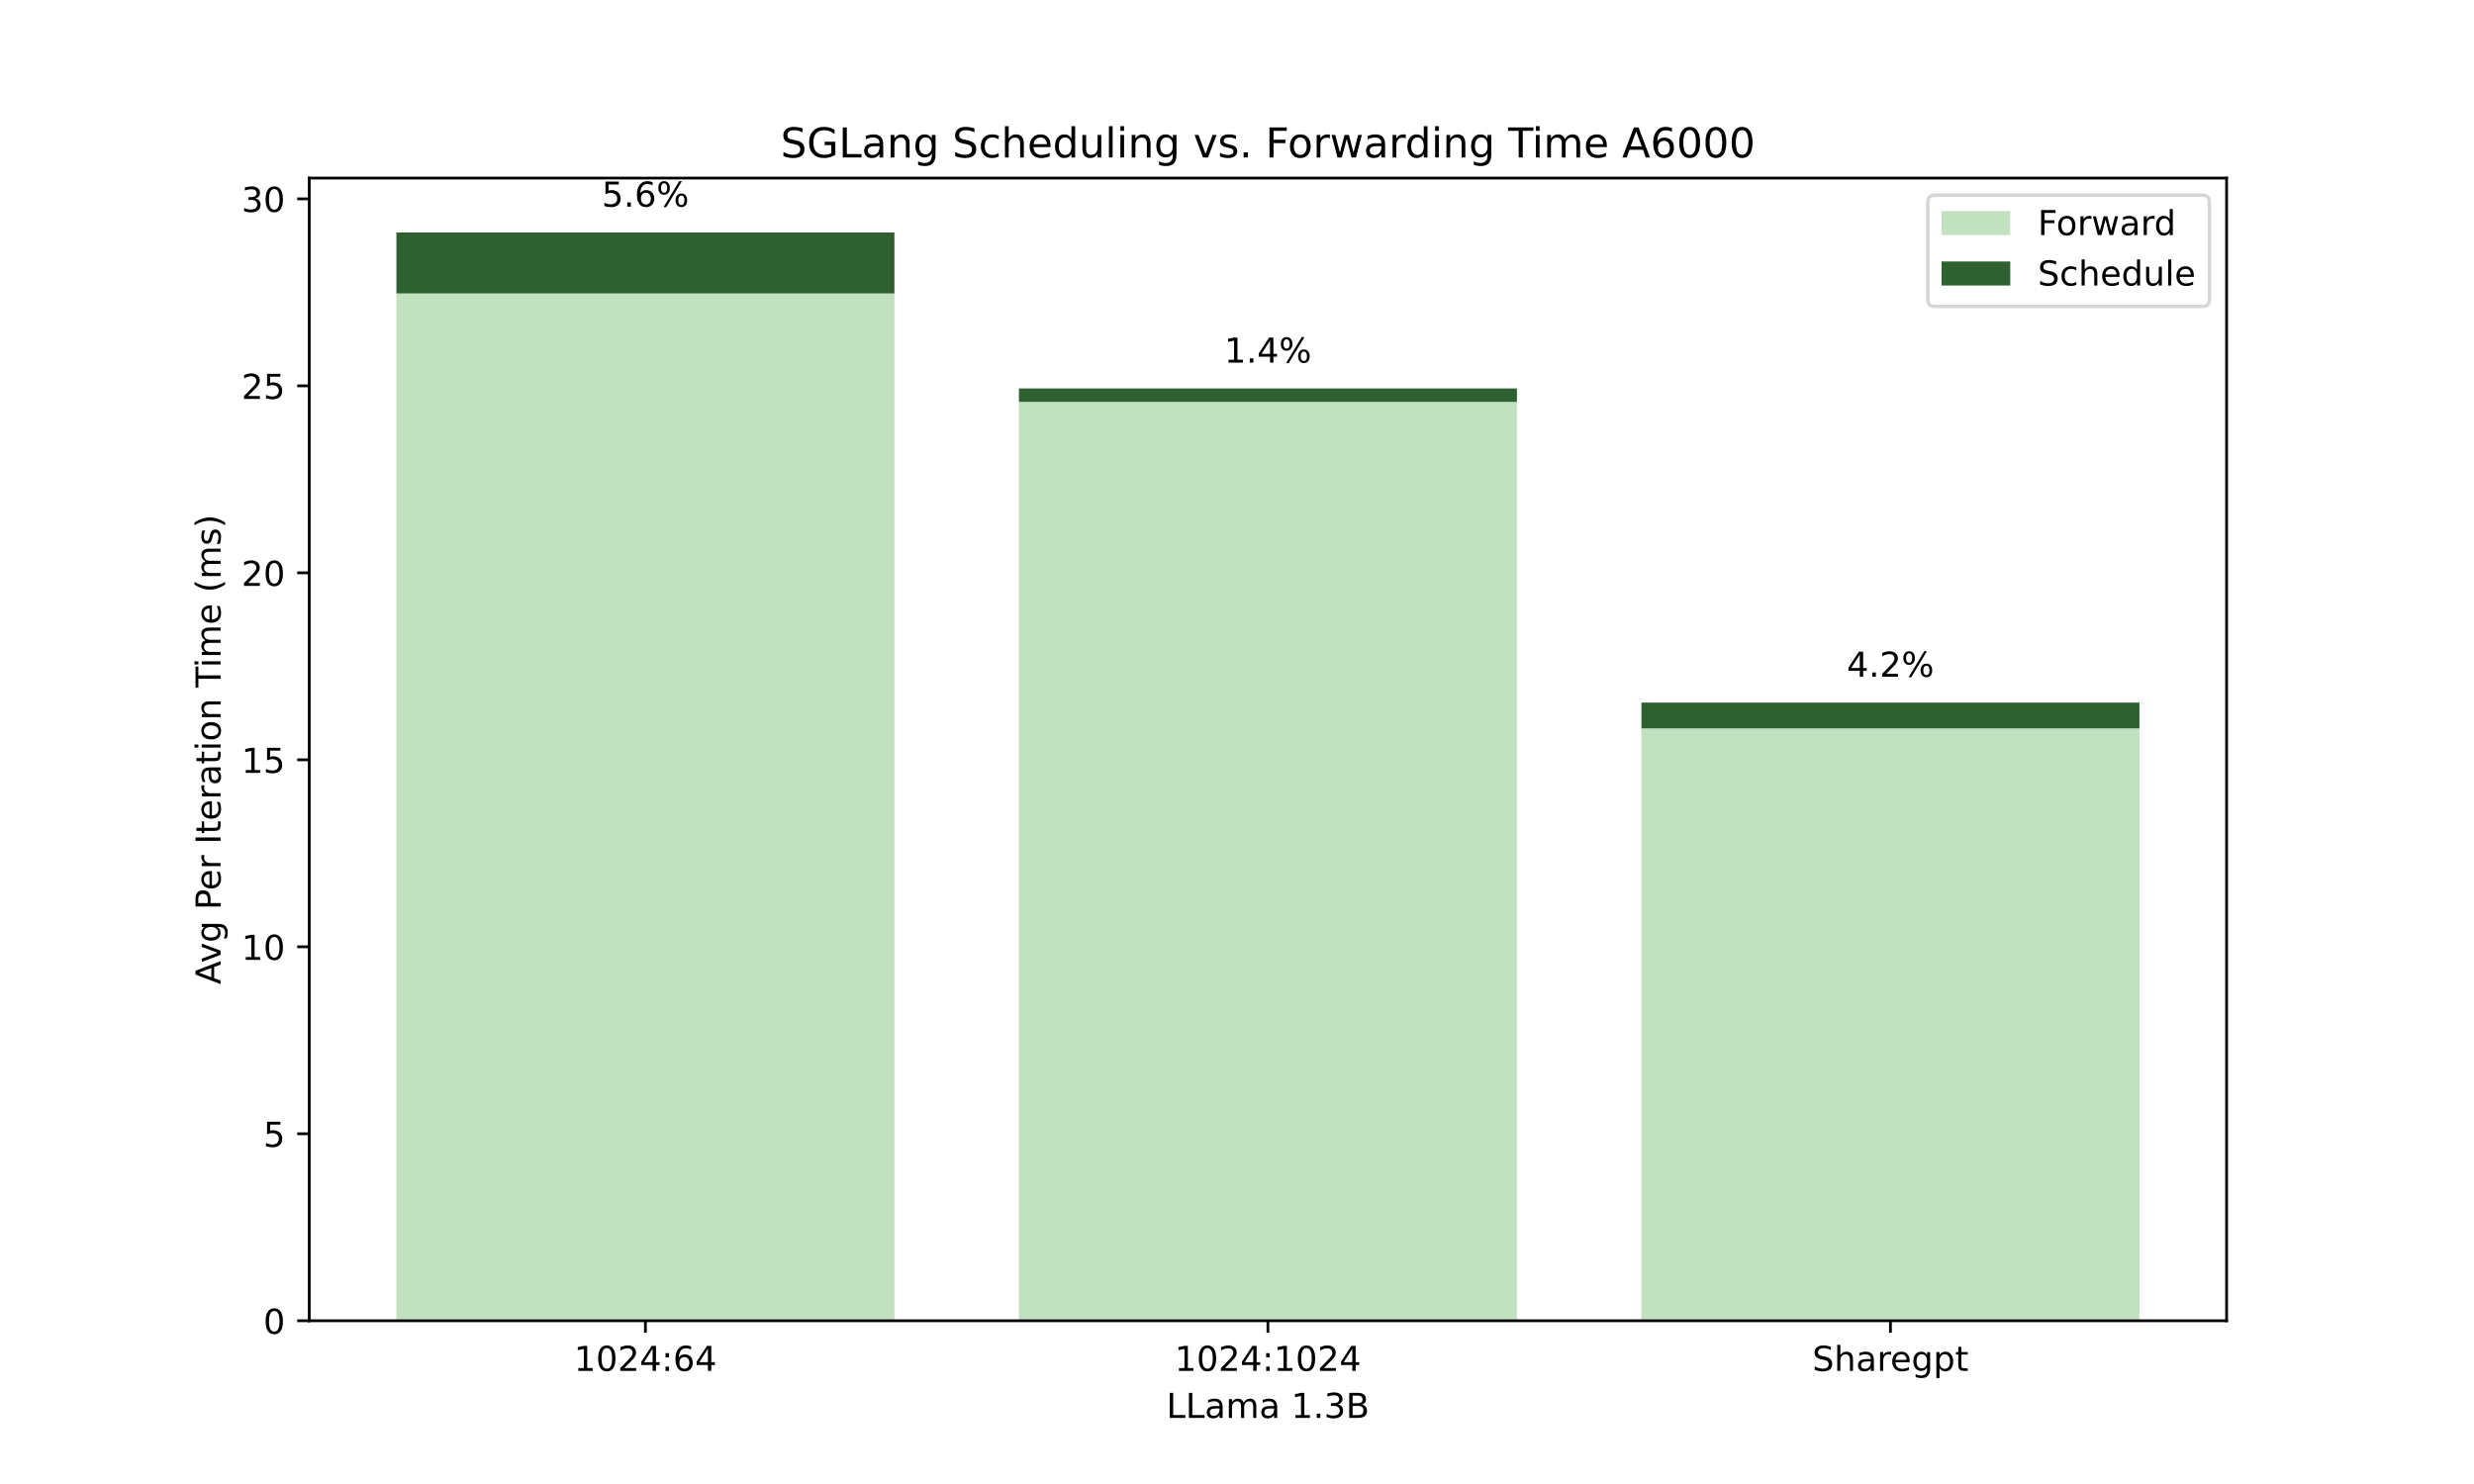
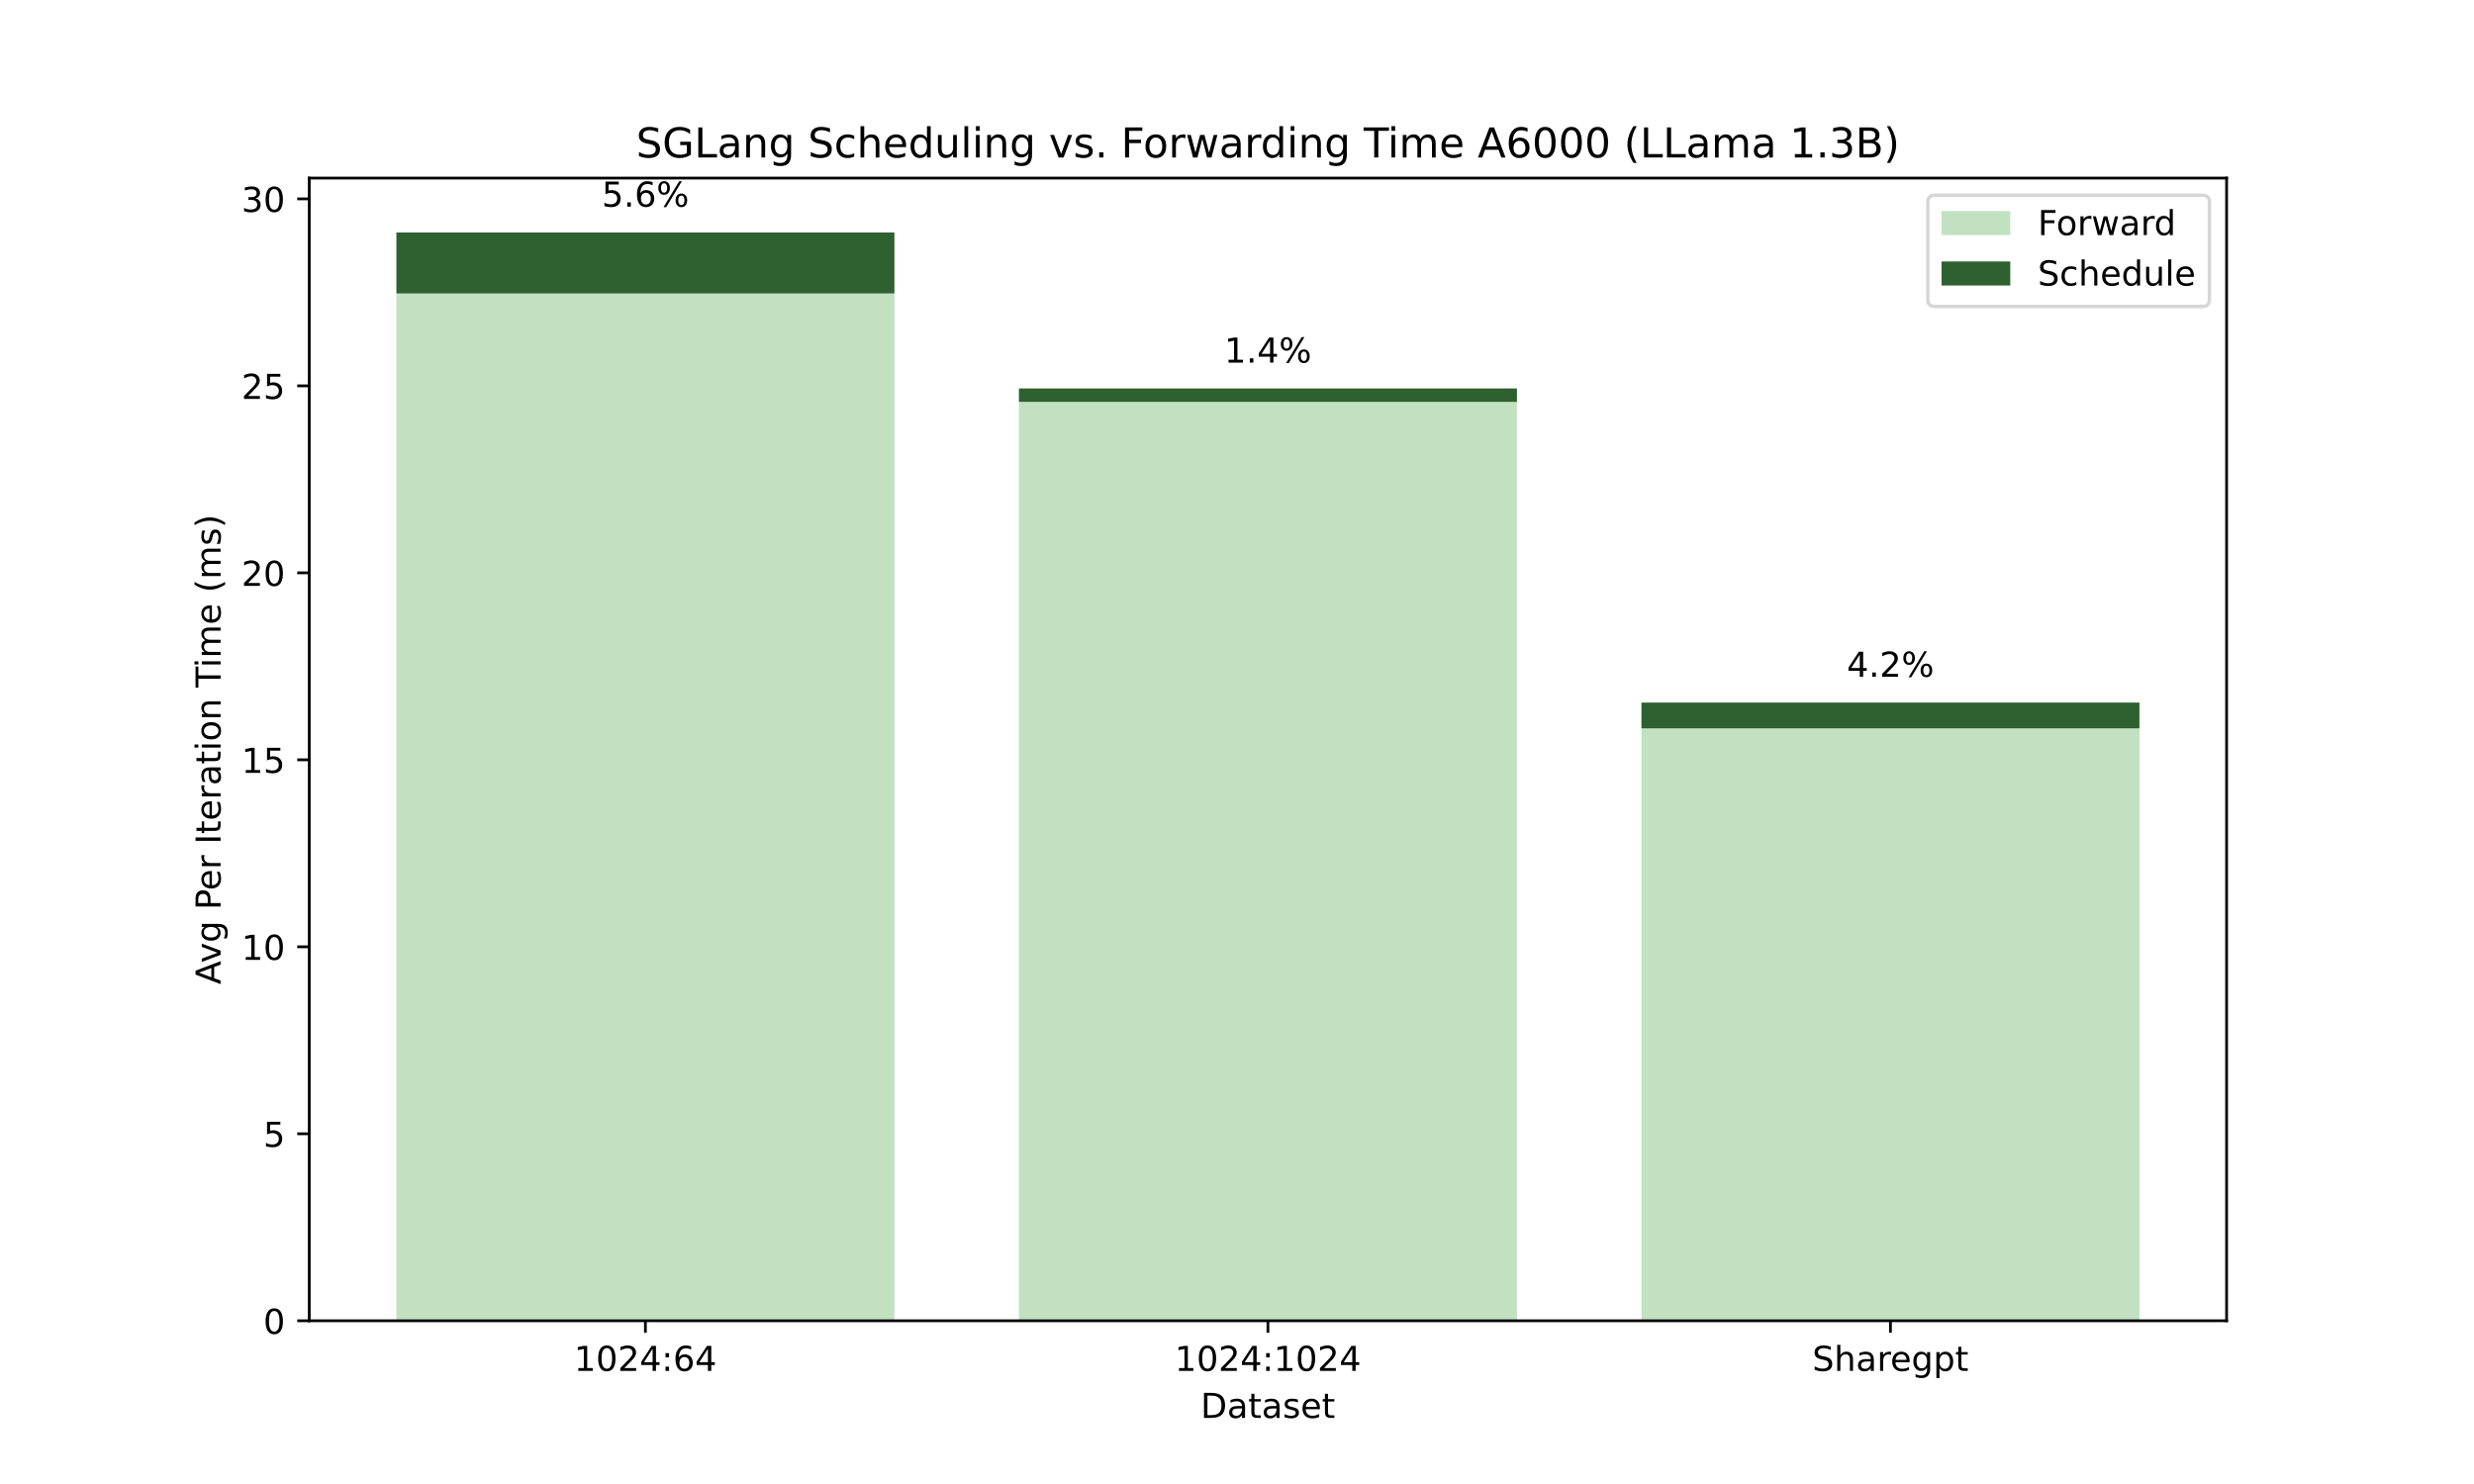
<svg xmlns="http://www.w3.org/2000/svg" xmlns:xlink="http://www.w3.org/1999/xlink" width="720pt" height="432pt" viewBox="0 0 720 432" version="1.1">
  <defs>
    <style type="text/css">*{stroke-linejoin: round; stroke-linecap: butt}</style>
  </defs>
  <g id="figure_1">
    <g id="patch_1">
      <path d="M 0 432  L 720 432  L 720 0  L 0 0  z " style="fill: #ffffff" />
    </g>
    <g id="axes_1">
      <g id="patch_2">
        <path d="M 90 384.48  L 648 384.48  L 648 51.84  L 90 51.84  z " style="fill: #ffffff" />
      </g>
      <g id="patch_3">
-         <path d="M 115.364 384.48  L 260.299 384.48  L 260.299 85.425  L 115.364 85.425  z " clip-path="url(#pf56e5c306a)" style="fill: #c1e1c1" />
+         <path d="M 115.364 384.48  L 260.299 384.48  L 260.299 85.425  L 115.364 85.425  z " clip-path="url(#p1b27b5805b)" style="fill: #c1e1c1" />
      </g>
      <g id="patch_4">
-         <path d="M 296.532 384.48  L 441.468 384.48  L 441.468 116.996  L 296.532 116.996  z " clip-path="url(#pf56e5c306a)" style="fill: #c1e1c1" />
+         <path d="M 296.532 384.48  L 441.468 384.48  L 441.468 116.996  L 296.532 116.996  z " clip-path="url(#p1b27b5805b)" style="fill: #c1e1c1" />
      </g>
      <g id="patch_5">
-         <path d="M 477.701 384.48  L 622.636 384.48  L 622.636 212.036  L 477.701 212.036  z " clip-path="url(#pf56e5c306a)" style="fill: #c1e1c1" />
+         <path d="M 477.701 384.48  L 622.636 384.48  L 622.636 212.036  L 477.701 212.036  z " clip-path="url(#p1b27b5805b)" style="fill: #c1e1c1" />
      </g>
      <g id="patch_6">
-         <path d="M 115.364 85.425  L 260.299 85.425  L 260.299 67.68  L 115.364 67.68  z " clip-path="url(#pf56e5c306a)" style="fill: #2f6030" />
+         <path d="M 115.364 85.425  L 260.299 85.425  L 260.299 67.68  L 115.364 67.68  z " clip-path="url(#p1b27b5805b)" style="fill: #2f6030" />
      </g>
      <g id="patch_7">
-         <path d="M 296.532 116.996  L 441.468 116.996  L 441.468 113.077  L 296.532 113.077  z " clip-path="url(#pf56e5c306a)" style="fill: #2f6030" />
+         <path d="M 296.532 116.996  L 441.468 116.996  L 441.468 113.077  L 296.532 113.077  z " clip-path="url(#p1b27b5805b)" style="fill: #2f6030" />
      </g>
      <g id="patch_8">
-         <path d="M 477.701 212.036  L 622.636 212.036  L 622.636 204.525  L 477.701 204.525  z " clip-path="url(#pf56e5c306a)" style="fill: #2f6030" />
+         <path d="M 477.701 212.036  L 622.636 212.036  L 622.636 204.525  L 477.701 204.525  z " clip-path="url(#p1b27b5805b)" style="fill: #2f6030" />
      </g>
      <g id="matplotlib.axis_1">
        <g id="xtick_1">
          <g id="line2d_1">
            <defs>
-               <path id="mc7c3497839" d="M 0 0  L 0 3.5  " style="stroke: #000000; stroke-width: 0.8" />
+               <path id="m4396b5b55a" d="M 0 0  L 0 3.5  " style="stroke: #000000; stroke-width: 0.8" />
            </defs>
            <g>
-               <use xlink:href="#mc7c3497839" x="187.831" y="384.48" style="stroke: #000000; stroke-width: 0.8" />
+               <use xlink:href="#m4396b5b55a" x="187.831" y="384.48" style="stroke: #000000; stroke-width: 0.8" />
            </g>
          </g>
          <g id="text_1">
            <g transform="translate(167.0593 399.0784) scale(0.1 -0.1)">
              <defs>
                <path id="DejaVuSans-31" d="M 794 531  L 1825 531  L 1825 4091  L 703 3866  L 703 4441  L 1819 4666  L 2450 4666  L 2450 531  L 3481 531  L 3481 0  L 794 0  L 794 531  z " transform="scale(0.015625)" />
                <path id="DejaVuSans-30" d="M 2034 4250  Q 1547 4250 1301 3770  Q 1056 3291 1056 2328  Q 1056 1369 1301 889  Q 1547 409 2034 409  Q 2525 409 2770 889  Q 3016 1369 3016 2328  Q 3016 3291 2770 3770  Q 2525 4250 2034 4250  z M 2034 4750  Q 2819 4750 3233 4129  Q 3647 3509 3647 2328  Q 3647 1150 3233 529  Q 2819 -91 2034 -91  Q 1250 -91 836 529  Q 422 1150 422 2328  Q 422 3509 836 4129  Q 1250 4750 2034 4750  z " transform="scale(0.015625)" />
                <path id="DejaVuSans-32" d="M 1228 531  L 3431 531  L 3431 0  L 469 0  L 469 531  Q 828 903 1448 1529  Q 2069 2156 2228 2338  Q 2531 2678 2651 2914  Q 2772 3150 2772 3378  Q 2772 3750 2511 3984  Q 2250 4219 1831 4219  Q 1534 4219 1204 4116  Q 875 4013 500 3803  L 500 4441  Q 881 4594 1212 4672  Q 1544 4750 1819 4750  Q 2544 4750 2975 4387  Q 3406 4025 3406 3419  Q 3406 3131 3298 2873  Q 3191 2616 2906 2266  Q 2828 2175 2409 1742  Q 1991 1309 1228 531  z " transform="scale(0.015625)" />
                <path id="DejaVuSans-34" d="M 2419 4116  L 825 1625  L 2419 1625  L 2419 4116  z M 2253 4666  L 3047 4666  L 3047 1625  L 3713 1625  L 3713 1100  L 3047 1100  L 3047 0  L 2419 0  L 2419 1100  L 313 1100  L 313 1709  L 2253 4666  z " transform="scale(0.015625)" />
                <path id="DejaVuSans-3a" d="M 750 794  L 1409 794  L 1409 0  L 750 0  L 750 794  z M 750 3309  L 1409 3309  L 1409 2516  L 750 2516  L 750 3309  z " transform="scale(0.015625)" />
                <path id="DejaVuSans-36" d="M 2113 2584  Q 1688 2584 1439 2293  Q 1191 2003 1191 1497  Q 1191 994 1439 701  Q 1688 409 2113 409  Q 2538 409 2786 701  Q 3034 994 3034 1497  Q 3034 2003 2786 2293  Q 2538 2584 2113 2584  z M 3366 4563  L 3366 3988  Q 3128 4100 2886 4159  Q 2644 4219 2406 4219  Q 1781 4219 1451 3797  Q 1122 3375 1075 2522  Q 1259 2794 1537 2939  Q 1816 3084 2150 3084  Q 2853 3084 3261 2657  Q 3669 2231 3669 1497  Q 3669 778 3244 343  Q 2819 -91 2113 -91  Q 1303 -91 875 529  Q 447 1150 447 2328  Q 447 3434 972 4092  Q 1497 4750 2381 4750  Q 2619 4750 2861 4703  Q 3103 4656 3366 4563  z " transform="scale(0.015625)" />
              </defs>
              <use xlink:href="#DejaVuSans-31" />
              <use xlink:href="#DejaVuSans-30" x="63.623" />
              <use xlink:href="#DejaVuSans-32" x="127.246" />
              <use xlink:href="#DejaVuSans-34" x="190.869" />
              <use xlink:href="#DejaVuSans-3a" x="254.492" />
              <use xlink:href="#DejaVuSans-36" x="288.184" />
              <use xlink:href="#DejaVuSans-34" x="351.807" />
            </g>
          </g>
        </g>
        <g id="xtick_2">
          <g id="line2d_2">
            <g>
-               <use xlink:href="#mc7c3497839" x="369" y="384.48" style="stroke: #000000; stroke-width: 0.8" />
+               <use xlink:href="#m4396b5b55a" x="369" y="384.48" style="stroke: #000000; stroke-width: 0.8" />
            </g>
          </g>
          <g id="text_2">
            <g transform="translate(341.8656 399.0784) scale(0.1 -0.1)">
              <use xlink:href="#DejaVuSans-31" />
              <use xlink:href="#DejaVuSans-30" x="63.623" />
              <use xlink:href="#DejaVuSans-32" x="127.246" />
              <use xlink:href="#DejaVuSans-34" x="190.869" />
              <use xlink:href="#DejaVuSans-3a" x="254.492" />
              <use xlink:href="#DejaVuSans-31" x="288.184" />
              <use xlink:href="#DejaVuSans-30" x="351.807" />
              <use xlink:href="#DejaVuSans-32" x="415.43" />
              <use xlink:href="#DejaVuSans-34" x="479.053" />
            </g>
          </g>
        </g>
        <g id="xtick_3">
          <g id="line2d_3">
            <g>
-               <use xlink:href="#mc7c3497839" x="550.169" y="384.48" style="stroke: #000000; stroke-width: 0.8" />
+               <use xlink:href="#m4396b5b55a" x="550.169" y="384.48" style="stroke: #000000; stroke-width: 0.8" />
            </g>
          </g>
          <g id="text_3">
            <g transform="translate(527.4337 399.0784) scale(0.1 -0.1)">
              <defs>
                <path id="DejaVuSans-53" d="M 3425 4513  L 3425 3897  Q 3066 4069 2747 4153  Q 2428 4238 2131 4238  Q 1616 4238 1336 4038  Q 1056 3838 1056 3469  Q 1056 3159 1242 3001  Q 1428 2844 1947 2747  L 2328 2669  Q 3034 2534 3370 2195  Q 3706 1856 3706 1288  Q 3706 609 3251 259  Q 2797 -91 1919 -91  Q 1588 -91 1214 -16  Q 841 59 441 206  L 441 856  Q 825 641 1194 531  Q 1563 422 1919 422  Q 2459 422 2753 634  Q 3047 847 3047 1241  Q 3047 1584 2836 1778  Q 2625 1972 2144 2069  L 1759 2144  Q 1053 2284 737 2584  Q 422 2884 422 3419  Q 422 4038 858 4394  Q 1294 4750 2059 4750  Q 2388 4750 2728 4690  Q 3069 4631 3425 4513  z " transform="scale(0.015625)" />
                <path id="DejaVuSans-68" d="M 3513 2113  L 3513 0  L 2938 0  L 2938 2094  Q 2938 2591 2744 2837  Q 2550 3084 2163 3084  Q 1697 3084 1428 2787  Q 1159 2491 1159 1978  L 1159 0  L 581 0  L 581 4863  L 1159 4863  L 1159 2956  Q 1366 3272 1645 3428  Q 1925 3584 2291 3584  Q 2894 3584 3203 3211  Q 3513 2838 3513 2113  z " transform="scale(0.015625)" />
                <path id="DejaVuSans-61" d="M 2194 1759  Q 1497 1759 1228 1600  Q 959 1441 959 1056  Q 959 750 1161 570  Q 1363 391 1709 391  Q 2188 391 2477 730  Q 2766 1069 2766 1631  L 2766 1759  L 2194 1759  z M 3341 1997  L 3341 0  L 2766 0  L 2766 531  Q 2569 213 2275 61  Q 1981 -91 1556 -91  Q 1019 -91 701 211  Q 384 513 384 1019  Q 384 1609 779 1909  Q 1175 2209 1959 2209  L 2766 2209  L 2766 2266  Q 2766 2663 2505 2880  Q 2244 3097 1772 3097  Q 1472 3097 1187 3025  Q 903 2953 641 2809  L 641 3341  Q 956 3463 1253 3523  Q 1550 3584 1831 3584  Q 2591 3584 2966 3190  Q 3341 2797 3341 1997  z " transform="scale(0.015625)" />
                <path id="DejaVuSans-72" d="M 2631 2963  Q 2534 3019 2420 3045  Q 2306 3072 2169 3072  Q 1681 3072 1420 2755  Q 1159 2438 1159 1844  L 1159 0  L 581 0  L 581 3500  L 1159 3500  L 1159 2956  Q 1341 3275 1631 3429  Q 1922 3584 2338 3584  Q 2397 3584 2469 3576  Q 2541 3569 2628 3553  L 2631 2963  z " transform="scale(0.015625)" />
                <path id="DejaVuSans-65" d="M 3597 1894  L 3597 1613  L 953 1613  Q 991 1019 1311 708  Q 1631 397 2203 397  Q 2534 397 2845 478  Q 3156 559 3463 722  L 3463 178  Q 3153 47 2828 -22  Q 2503 -91 2169 -91  Q 1331 -91 842 396  Q 353 884 353 1716  Q 353 2575 817 3079  Q 1281 3584 2069 3584  Q 2775 3584 3186 3129  Q 3597 2675 3597 1894  z M 3022 2063  Q 3016 2534 2758 2815  Q 2500 3097 2075 3097  Q 1594 3097 1305 2825  Q 1016 2553 972 2059  L 3022 2063  z " transform="scale(0.015625)" />
                <path id="DejaVuSans-67" d="M 2906 1791  Q 2906 2416 2648 2759  Q 2391 3103 1925 3103  Q 1463 3103 1205 2759  Q 947 2416 947 1791  Q 947 1169 1205 825  Q 1463 481 1925 481  Q 2391 481 2648 825  Q 2906 1169 2906 1791  z M 3481 434  Q 3481 -459 3084 -895  Q 2688 -1331 1869 -1331  Q 1566 -1331 1297 -1286  Q 1028 -1241 775 -1147  L 775 -588  Q 1028 -725 1275 -790  Q 1522 -856 1778 -856  Q 2344 -856 2625 -561  Q 2906 -266 2906 331  L 2906 616  Q 2728 306 2450 153  Q 2172 0 1784 0  Q 1141 0 747 490  Q 353 981 353 1791  Q 353 2603 747 3093  Q 1141 3584 1784 3584  Q 2172 3584 2450 3431  Q 2728 3278 2906 2969  L 2906 3500  L 3481 3500  L 3481 434  z " transform="scale(0.015625)" />
                <path id="DejaVuSans-70" d="M 1159 525  L 1159 -1331  L 581 -1331  L 581 3500  L 1159 3500  L 1159 2969  Q 1341 3281 1617 3432  Q 1894 3584 2278 3584  Q 2916 3584 3314 3078  Q 3713 2572 3713 1747  Q 3713 922 3314 415  Q 2916 -91 2278 -91  Q 1894 -91 1617 61  Q 1341 213 1159 525  z M 3116 1747  Q 3116 2381 2855 2742  Q 2594 3103 2138 3103  Q 1681 3103 1420 2742  Q 1159 2381 1159 1747  Q 1159 1113 1420 752  Q 1681 391 2138 391  Q 2594 391 2855 752  Q 3116 1113 3116 1747  z " transform="scale(0.015625)" />
                <path id="DejaVuSans-74" d="M 1172 4494  L 1172 3500  L 2356 3500  L 2356 3053  L 1172 3053  L 1172 1153  Q 1172 725 1289 603  Q 1406 481 1766 481  L 2356 481  L 2356 0  L 1766 0  Q 1100 0 847 248  Q 594 497 594 1153  L 594 3053  L 172 3053  L 172 3500  L 594 3500  L 594 4494  L 1172 4494  z " transform="scale(0.015625)" />
              </defs>
              <use xlink:href="#DejaVuSans-53" />
              <use xlink:href="#DejaVuSans-68" x="63.477" />
              <use xlink:href="#DejaVuSans-61" x="126.855" />
              <use xlink:href="#DejaVuSans-72" x="188.135" />
              <use xlink:href="#DejaVuSans-65" x="226.998" />
              <use xlink:href="#DejaVuSans-67" x="288.521" />
              <use xlink:href="#DejaVuSans-70" x="351.998" />
              <use xlink:href="#DejaVuSans-74" x="415.475" />
            </g>
          </g>
        </g>
        <g id="text_4">
-           <g transform="translate(339.4586 412.7566) scale(0.1 -0.1)">
+           <g transform="translate(349.4203 412.7566) scale(0.1 -0.1)">
            <defs>
-               <path id="DejaVuSans-4c" d="M 628 4666  L 1259 4666  L 1259 531  L 3531 531  L 3531 0  L 628 0  L 628 4666  z " transform="scale(0.015625)" />
-               <path id="DejaVuSans-6d" d="M 3328 2828  Q 3544 3216 3844 3400  Q 4144 3584 4550 3584  Q 5097 3584 5394 3201  Q 5691 2819 5691 2113  L 5691 0  L 5113 0  L 5113 2094  Q 5113 2597 4934 2840  Q 4756 3084 4391 3084  Q 3944 3084 3684 2787  Q 3425 2491 3425 1978  L 3425 0  L 2847 0  L 2847 2094  Q 2847 2600 2669 2842  Q 2491 3084 2119 3084  Q 1678 3084 1418 2786  Q 1159 2488 1159 1978  L 1159 0  L 581 0  L 581 3500  L 1159 3500  L 1159 2956  Q 1356 3278 1631 3431  Q 1906 3584 2284 3584  Q 2666 3584 2933 3390  Q 3200 3197 3328 2828  z " transform="scale(0.015625)" />
-               <path id="DejaVuSans-20" transform="scale(0.015625)" />
-               <path id="DejaVuSans-2e" d="M 684 794  L 1344 794  L 1344 0  L 684 0  L 684 794  z " transform="scale(0.015625)" />
-               <path id="DejaVuSans-33" d="M 2597 2516  Q 3050 2419 3304 2112  Q 3559 1806 3559 1356  Q 3559 666 3084 287  Q 2609 -91 1734 -91  Q 1441 -91 1130 -33  Q 819 25 488 141  L 488 750  Q 750 597 1062 519  Q 1375 441 1716 441  Q 2309 441 2620 675  Q 2931 909 2931 1356  Q 2931 1769 2642 2001  Q 2353 2234 1838 2234  L 1294 2234  L 1294 2753  L 1863 2753  Q 2328 2753 2575 2939  Q 2822 3125 2822 3475  Q 2822 3834 2567 4026  Q 2313 4219 1838 4219  Q 1578 4219 1281 4162  Q 984 4106 628 3988  L 628 4550  Q 988 4650 1302 4700  Q 1616 4750 1894 4750  Q 2613 4750 3031 4423  Q 3450 4097 3450 3541  Q 3450 3153 3228 2886  Q 3006 2619 2597 2516  z " transform="scale(0.015625)" />
-               <path id="DejaVuSans-42" d="M 1259 2228  L 1259 519  L 2272 519  Q 2781 519 3026 730  Q 3272 941 3272 1375  Q 3272 1813 3026 2020  Q 2781 2228 2272 2228  L 1259 2228  z M 1259 4147  L 1259 2741  L 2194 2741  Q 2656 2741 2882 2914  Q 3109 3088 3109 3444  Q 3109 3797 2882 3972  Q 2656 4147 2194 4147  L 1259 4147  z M 628 4666  L 2241 4666  Q 2963 4666 3353 4366  Q 3744 4066 3744 3513  Q 3744 3084 3544 2831  Q 3344 2578 2956 2516  Q 3422 2416 3680 2098  Q 3938 1781 3938 1306  Q 3938 681 3513 340  Q 3088 0 2303 0  L 628 0  L 628 4666  z " transform="scale(0.015625)" />
+               <path id="DejaVuSans-44" d="M 1259 4147  L 1259 519  L 2022 519  Q 2988 519 3436 956  Q 3884 1394 3884 2338  Q 3884 3275 3436 3711  Q 2988 4147 2022 4147  L 1259 4147  z M 628 4666  L 1925 4666  Q 3281 4666 3915 4102  Q 4550 3538 4550 2338  Q 4550 1131 3912 565  Q 3275 0 1925 0  L 628 0  L 628 4666  z " transform="scale(0.015625)" />
+               <path id="DejaVuSans-73" d="M 2834 3397  L 2834 2853  Q 2591 2978 2328 3040  Q 2066 3103 1784 3103  Q 1356 3103 1142 2972  Q 928 2841 928 2578  Q 928 2378 1081 2264  Q 1234 2150 1697 2047  L 1894 2003  Q 2506 1872 2764 1633  Q 3022 1394 3022 966  Q 3022 478 2636 193  Q 2250 -91 1575 -91  Q 1294 -91 989 -36  Q 684 19 347 128  L 347 722  Q 666 556 975 473  Q 1284 391 1588 391  Q 1994 391 2212 530  Q 2431 669 2431 922  Q 2431 1156 2273 1281  Q 2116 1406 1581 1522  L 1381 1569  Q 847 1681 609 1914  Q 372 2147 372 2553  Q 372 3047 722 3315  Q 1072 3584 1716 3584  Q 2034 3584 2315 3537  Q 2597 3491 2834 3397  z " transform="scale(0.015625)" />
            </defs>
-             <use xlink:href="#DejaVuSans-4c" />
-             <use xlink:href="#DejaVuSans-4c" x="55.713" />
-             <use xlink:href="#DejaVuSans-61" x="111.426" />
-             <use xlink:href="#DejaVuSans-6d" x="172.705" />
-             <use xlink:href="#DejaVuSans-61" x="270.117" />
-             <use xlink:href="#DejaVuSans-20" x="331.396" />
-             <use xlink:href="#DejaVuSans-31" x="363.184" />
-             <use xlink:href="#DejaVuSans-2e" x="426.807" />
-             <use xlink:href="#DejaVuSans-33" x="458.594" />
-             <use xlink:href="#DejaVuSans-42" x="522.217" />
+             <use xlink:href="#DejaVuSans-44" />
+             <use xlink:href="#DejaVuSans-61" x="77.002" />
+             <use xlink:href="#DejaVuSans-74" x="138.281" />
+             <use xlink:href="#DejaVuSans-61" x="177.49" />
+             <use xlink:href="#DejaVuSans-73" x="238.77" />
+             <use xlink:href="#DejaVuSans-65" x="290.869" />
+             <use xlink:href="#DejaVuSans-74" x="352.393" />
          </g>
        </g>
      </g>
      <g id="matplotlib.axis_2">
        <g id="ytick_1">
          <g id="line2d_4">
            <defs>
-               <path id="m2d84e07954" d="M 0 0  L -3.5 0  " style="stroke: #000000; stroke-width: 0.8" />
+               <path id="m6c95192d89" d="M 0 0  L -3.5 0  " style="stroke: #000000; stroke-width: 0.8" />
            </defs>
            <g>
-               <use xlink:href="#m2d84e07954" x="90" y="384.48" style="stroke: #000000; stroke-width: 0.8" />
+               <use xlink:href="#m6c95192d89" x="90" y="384.48" style="stroke: #000000; stroke-width: 0.8" />
            </g>
          </g>
          <g id="text_5">
            <g transform="translate(76.6375 388.2792) scale(0.1 -0.1)">
              <use xlink:href="#DejaVuSans-30" />
            </g>
          </g>
        </g>
        <g id="ytick_2">
          <g id="line2d_5">
            <g>
-               <use xlink:href="#m2d84e07954" x="90" y="330.047" style="stroke: #000000; stroke-width: 0.8" />
+               <use xlink:href="#m6c95192d89" x="90" y="330.047" style="stroke: #000000; stroke-width: 0.8" />
            </g>
          </g>
          <g id="text_6">
            <g transform="translate(76.6375 333.8462) scale(0.1 -0.1)">
              <defs>
                <path id="DejaVuSans-35" d="M 691 4666  L 3169 4666  L 3169 4134  L 1269 4134  L 1269 2991  Q 1406 3038 1543 3061  Q 1681 3084 1819 3084  Q 2600 3084 3056 2656  Q 3513 2228 3513 1497  Q 3513 744 3044 326  Q 2575 -91 1722 -91  Q 1428 -91 1123 -41  Q 819 9 494 109  L 494 744  Q 775 591 1075 516  Q 1375 441 1709 441  Q 2250 441 2565 725  Q 2881 1009 2881 1497  Q 2881 1984 2565 2268  Q 2250 2553 1709 2553  Q 1456 2553 1204 2497  Q 953 2441 691 2322  L 691 4666  z " transform="scale(0.015625)" />
              </defs>
              <use xlink:href="#DejaVuSans-35" />
            </g>
          </g>
        </g>
        <g id="ytick_3">
          <g id="line2d_6">
            <g>
-               <use xlink:href="#m2d84e07954" x="90" y="275.614" style="stroke: #000000; stroke-width: 0.8" />
+               <use xlink:href="#m6c95192d89" x="90" y="275.614" style="stroke: #000000; stroke-width: 0.8" />
            </g>
          </g>
          <g id="text_7">
            <g transform="translate(70.275 279.4132) scale(0.1 -0.1)">
              <use xlink:href="#DejaVuSans-31" />
              <use xlink:href="#DejaVuSans-30" x="63.623" />
            </g>
          </g>
        </g>
        <g id="ytick_4">
          <g id="line2d_7">
            <g>
-               <use xlink:href="#m2d84e07954" x="90" y="221.181" style="stroke: #000000; stroke-width: 0.8" />
+               <use xlink:href="#m6c95192d89" x="90" y="221.181" style="stroke: #000000; stroke-width: 0.8" />
            </g>
          </g>
          <g id="text_8">
            <g transform="translate(70.275 224.9803) scale(0.1 -0.1)">
              <use xlink:href="#DejaVuSans-31" />
              <use xlink:href="#DejaVuSans-35" x="63.623" />
            </g>
          </g>
        </g>
        <g id="ytick_5">
          <g id="line2d_8">
            <g>
-               <use xlink:href="#m2d84e07954" x="90" y="166.748" style="stroke: #000000; stroke-width: 0.8" />
+               <use xlink:href="#m6c95192d89" x="90" y="166.748" style="stroke: #000000; stroke-width: 0.8" />
            </g>
          </g>
          <g id="text_9">
            <g transform="translate(70.275 170.5473) scale(0.1 -0.1)">
              <use xlink:href="#DejaVuSans-32" />
              <use xlink:href="#DejaVuSans-30" x="63.623" />
            </g>
          </g>
        </g>
        <g id="ytick_6">
          <g id="line2d_9">
            <g>
-               <use xlink:href="#m2d84e07954" x="90" y="112.315" style="stroke: #000000; stroke-width: 0.8" />
+               <use xlink:href="#m6c95192d89" x="90" y="112.315" style="stroke: #000000; stroke-width: 0.8" />
            </g>
          </g>
          <g id="text_10">
            <g transform="translate(70.275 116.1143) scale(0.1 -0.1)">
              <use xlink:href="#DejaVuSans-32" />
              <use xlink:href="#DejaVuSans-35" x="63.623" />
            </g>
          </g>
        </g>
        <g id="ytick_7">
          <g id="line2d_10">
            <g>
-               <use xlink:href="#m2d84e07954" x="90" y="57.882" style="stroke: #000000; stroke-width: 0.8" />
+               <use xlink:href="#m6c95192d89" x="90" y="57.882" style="stroke: #000000; stroke-width: 0.8" />
            </g>
          </g>
          <g id="text_11">
            <g transform="translate(70.275 61.68128) scale(0.1 -0.1)">
+               <defs>
+                 <path id="DejaVuSans-33" d="M 2597 2516  Q 3050 2419 3304 2112  Q 3559 1806 3559 1356  Q 3559 666 3084 287  Q 2609 -91 1734 -91  Q 1441 -91 1130 -33  Q 819 25 488 141  L 488 750  Q 750 597 1062 519  Q 1375 441 1716 441  Q 2309 441 2620 675  Q 2931 909 2931 1356  Q 2931 1769 2642 2001  Q 2353 2234 1838 2234  L 1294 2234  L 1294 2753  L 1863 2753  Q 2328 2753 2575 2939  Q 2822 3125 2822 3475  Q 2822 3834 2567 4026  Q 2313 4219 1838 4219  Q 1578 4219 1281 4162  Q 984 4106 628 3988  L 628 4550  Q 988 4650 1302 4700  Q 1616 4750 1894 4750  Q 2613 4750 3031 4423  Q 3450 4097 3450 3541  Q 3450 3153 3228 2886  Q 3006 2619 2597 2516  z " transform="scale(0.015625)" />
+               </defs>
              <use xlink:href="#DejaVuSans-33" />
              <use xlink:href="#DejaVuSans-30" x="63.623" />
            </g>
          </g>
        </g>
        <g id="text_12">
          <g transform="translate(64.19531 286.5608) rotate(-90) scale(0.1 -0.1)">
            <defs>
              <path id="DejaVuSans-41" d="M 2188 4044  L 1331 1722  L 3047 1722  L 2188 4044  z M 1831 4666  L 2547 4666  L 4325 0  L 3669 0  L 3244 1197  L 1141 1197  L 716 0  L 50 0  L 1831 4666  z " transform="scale(0.015625)" />
              <path id="DejaVuSans-76" d="M 191 3500  L 800 3500  L 1894 563  L 2988 3500  L 3597 3500  L 2284 0  L 1503 0  L 191 3500  z " transform="scale(0.015625)" />
+               <path id="DejaVuSans-20" transform="scale(0.015625)" />
              <path id="DejaVuSans-50" d="M 1259 4147  L 1259 2394  L 2053 2394  Q 2494 2394 2734 2622  Q 2975 2850 2975 3272  Q 2975 3691 2734 3919  Q 2494 4147 2053 4147  L 1259 4147  z M 628 4666  L 2053 4666  Q 2838 4666 3239 4311  Q 3641 3956 3641 3272  Q 3641 2581 3239 2228  Q 2838 1875 2053 1875  L 1259 1875  L 1259 0  L 628 0  L 628 4666  z " transform="scale(0.015625)" />
              <path id="DejaVuSans-49" d="M 628 4666  L 1259 4666  L 1259 0  L 628 0  L 628 4666  z " transform="scale(0.015625)" />
              <path id="DejaVuSans-69" d="M 603 3500  L 1178 3500  L 1178 0  L 603 0  L 603 3500  z M 603 4863  L 1178 4863  L 1178 4134  L 603 4134  L 603 4863  z " transform="scale(0.015625)" />
              <path id="DejaVuSans-6f" d="M 1959 3097  Q 1497 3097 1228 2736  Q 959 2375 959 1747  Q 959 1119 1226 758  Q 1494 397 1959 397  Q 2419 397 2687 759  Q 2956 1122 2956 1747  Q 2956 2369 2687 2733  Q 2419 3097 1959 3097  z M 1959 3584  Q 2709 3584 3137 3096  Q 3566 2609 3566 1747  Q 3566 888 3137 398  Q 2709 -91 1959 -91  Q 1206 -91 779 398  Q 353 888 353 1747  Q 353 2609 779 3096  Q 1206 3584 1959 3584  z " transform="scale(0.015625)" />
              <path id="DejaVuSans-6e" d="M 3513 2113  L 3513 0  L 2938 0  L 2938 2094  Q 2938 2591 2744 2837  Q 2550 3084 2163 3084  Q 1697 3084 1428 2787  Q 1159 2491 1159 1978  L 1159 0  L 581 0  L 581 3500  L 1159 3500  L 1159 2956  Q 1366 3272 1645 3428  Q 1925 3584 2291 3584  Q 2894 3584 3203 3211  Q 3513 2838 3513 2113  z " transform="scale(0.015625)" />
              <path id="DejaVuSans-54" d="M -19 4666  L 3928 4666  L 3928 4134  L 2272 4134  L 2272 0  L 1638 0  L 1638 4134  L -19 4134  L -19 4666  z " transform="scale(0.015625)" />
+               <path id="DejaVuSans-6d" d="M 3328 2828  Q 3544 3216 3844 3400  Q 4144 3584 4550 3584  Q 5097 3584 5394 3201  Q 5691 2819 5691 2113  L 5691 0  L 5113 0  L 5113 2094  Q 5113 2597 4934 2840  Q 4756 3084 4391 3084  Q 3944 3084 3684 2787  Q 3425 2491 3425 1978  L 3425 0  L 2847 0  L 2847 2094  Q 2847 2600 2669 2842  Q 2491 3084 2119 3084  Q 1678 3084 1418 2786  Q 1159 2488 1159 1978  L 1159 0  L 581 0  L 581 3500  L 1159 3500  L 1159 2956  Q 1356 3278 1631 3431  Q 1906 3584 2284 3584  Q 2666 3584 2933 3390  Q 3200 3197 3328 2828  z " transform="scale(0.015625)" />
              <path id="DejaVuSans-28" d="M 1984 4856  Q 1566 4138 1362 3434  Q 1159 2731 1159 2009  Q 1159 1288 1364 580  Q 1569 -128 1984 -844  L 1484 -844  Q 1016 -109 783 600  Q 550 1309 550 2009  Q 550 2706 781 3412  Q 1013 4119 1484 4856  L 1984 4856  z " transform="scale(0.015625)" />
-               <path id="DejaVuSans-73" d="M 2834 3397  L 2834 2853  Q 2591 2978 2328 3040  Q 2066 3103 1784 3103  Q 1356 3103 1142 2972  Q 928 2841 928 2578  Q 928 2378 1081 2264  Q 1234 2150 1697 2047  L 1894 2003  Q 2506 1872 2764 1633  Q 3022 1394 3022 966  Q 3022 478 2636 193  Q 2250 -91 1575 -91  Q 1294 -91 989 -36  Q 684 19 347 128  L 347 722  Q 666 556 975 473  Q 1284 391 1588 391  Q 1994 391 2212 530  Q 2431 669 2431 922  Q 2431 1156 2273 1281  Q 2116 1406 1581 1522  L 1381 1569  Q 847 1681 609 1914  Q 372 2147 372 2553  Q 372 3047 722 3315  Q 1072 3584 1716 3584  Q 2034 3584 2315 3537  Q 2597 3491 2834 3397  z " transform="scale(0.015625)" />
              <path id="DejaVuSans-29" d="M 513 4856  L 1013 4856  Q 1481 4119 1714 3412  Q 1947 2706 1947 2009  Q 1947 1309 1714 600  Q 1481 -109 1013 -844  L 513 -844  Q 928 -128 1133 580  Q 1338 1288 1338 2009  Q 1338 2731 1133 3434  Q 928 4138 513 4856  z " transform="scale(0.015625)" />
            </defs>
            <use xlink:href="#DejaVuSans-41" />
            <use xlink:href="#DejaVuSans-76" x="62.533" />
            <use xlink:href="#DejaVuSans-67" x="121.713" />
            <use xlink:href="#DejaVuSans-20" x="185.189" />
            <use xlink:href="#DejaVuSans-50" x="216.977" />
            <use xlink:href="#DejaVuSans-65" x="273.654" />
            <use xlink:href="#DejaVuSans-72" x="335.178" />
            <use xlink:href="#DejaVuSans-20" x="376.291" />
            <use xlink:href="#DejaVuSans-49" x="408.078" />
            <use xlink:href="#DejaVuSans-74" x="437.57" />
            <use xlink:href="#DejaVuSans-65" x="476.779" />
            <use xlink:href="#DejaVuSans-72" x="538.303" />
            <use xlink:href="#DejaVuSans-61" x="579.416" />
            <use xlink:href="#DejaVuSans-74" x="640.695" />
            <use xlink:href="#DejaVuSans-69" x="679.904" />
            <use xlink:href="#DejaVuSans-6f" x="707.688" />
            <use xlink:href="#DejaVuSans-6e" x="768.869" />
            <use xlink:href="#DejaVuSans-20" x="832.248" />
            <use xlink:href="#DejaVuSans-54" x="864.035" />
            <use xlink:href="#DejaVuSans-69" x="921.994" />
            <use xlink:href="#DejaVuSans-6d" x="949.777" />
            <use xlink:href="#DejaVuSans-65" x="1047.189" />
            <use xlink:href="#DejaVuSans-20" x="1108.713" />
            <use xlink:href="#DejaVuSans-28" x="1140.5" />
            <use xlink:href="#DejaVuSans-6d" x="1179.514" />
            <use xlink:href="#DejaVuSans-73" x="1276.926" />
            <use xlink:href="#DejaVuSans-29" x="1329.025" />
          </g>
        </g>
      </g>
      <g id="patch_9">
        <path d="M 90 384.48  L 90 51.84  " style="fill: none; stroke: #000000; stroke-width: 0.8; stroke-linejoin: miter; stroke-linecap: square" />
      </g>
      <g id="patch_10">
        <path d="M 648 384.48  L 648 51.84  " style="fill: none; stroke: #000000; stroke-width: 0.8; stroke-linejoin: miter; stroke-linecap: square" />
      </g>
      <g id="patch_11">
        <path d="M 90 384.48  L 648 384.48  " style="fill: none; stroke: #000000; stroke-width: 0.8; stroke-linejoin: miter; stroke-linecap: square" />
      </g>
      <g id="patch_12">
        <path d="M 90 51.84  L 648 51.84  " style="fill: none; stroke: #000000; stroke-width: 0.8; stroke-linejoin: miter; stroke-linecap: square" />
      </g>
      <g id="text_13">
        <g transform="translate(175.1288 60.15701) scale(0.1 -0.1)">
          <defs>
+             <path id="DejaVuSans-2e" d="M 684 794  L 1344 794  L 1344 0  L 684 0  L 684 794  z " transform="scale(0.015625)" />
            <path id="DejaVuSans-25" d="M 4653 2053  Q 4381 2053 4226 1822  Q 4072 1591 4072 1178  Q 4072 772 4226 539  Q 4381 306 4653 306  Q 4919 306 5073 539  Q 5228 772 5228 1178  Q 5228 1588 5073 1820  Q 4919 2053 4653 2053  z M 4653 2450  Q 5147 2450 5437 2106  Q 5728 1763 5728 1178  Q 5728 594 5436 251  Q 5144 -91 4653 -91  Q 4153 -91 3862 251  Q 3572 594 3572 1178  Q 3572 1766 3864 2108  Q 4156 2450 4653 2450  z M 1428 4353  Q 1159 4353 1004 4120  Q 850 3888 850 3481  Q 850 3069 1003 2837  Q 1156 2606 1428 2606  Q 1700 2606 1854 2837  Q 2009 3069 2009 3481  Q 2009 3884 1853 4118  Q 1697 4353 1428 4353  z M 4250 4750  L 4750 4750  L 1831 -91  L 1331 -91  L 4250 4750  z M 1428 4750  Q 1922 4750 2215 4408  Q 2509 4066 2509 3481  Q 2509 2891 2217 2550  Q 1925 2209 1428 2209  Q 931 2209 642 2551  Q 353 2894 353 3481  Q 353 4063 643 4406  Q 934 4750 1428 4750  z " transform="scale(0.015625)" />
          </defs>
          <use xlink:href="#DejaVuSans-35" />
          <use xlink:href="#DejaVuSans-2e" x="63.623" />
          <use xlink:href="#DejaVuSans-36" x="95.41" />
          <use xlink:href="#DejaVuSans-25" x="159.033" />
        </g>
      </g>
      <g id="text_14">
        <g transform="translate(356.2977 105.5541) scale(0.1 -0.1)">
          <use xlink:href="#DejaVuSans-31" />
          <use xlink:href="#DejaVuSans-2e" x="63.623" />
          <use xlink:href="#DejaVuSans-34" x="95.41" />
          <use xlink:href="#DejaVuSans-25" x="159.033" />
        </g>
      </g>
      <g id="text_15">
        <g transform="translate(537.4665 197.0016) scale(0.1 -0.1)">
          <use xlink:href="#DejaVuSans-34" />
          <use xlink:href="#DejaVuSans-2e" x="63.623" />
          <use xlink:href="#DejaVuSans-32" x="95.41" />
          <use xlink:href="#DejaVuSans-25" x="159.033" />
        </g>
      </g>
      <g id="text_16">
-         <g transform="translate(227.1741 45.84) scale(0.12 -0.12)">
+         <g transform="translate(185.1356 45.84) scale(0.12 -0.12)">
          <defs>
            <path id="DejaVuSans-47" d="M 3809 666  L 3809 1919  L 2778 1919  L 2778 2438  L 4434 2438  L 4434 434  Q 4069 175 3628 42  Q 3188 -91 2688 -91  Q 1594 -91 976 548  Q 359 1188 359 2328  Q 359 3472 976 4111  Q 1594 4750 2688 4750  Q 3144 4750 3555 4637  Q 3966 4525 4313 4306  L 4313 3634  Q 3963 3931 3569 4081  Q 3175 4231 2741 4231  Q 1884 4231 1454 3753  Q 1025 3275 1025 2328  Q 1025 1384 1454 906  Q 1884 428 2741 428  Q 3075 428 3337 486  Q 3600 544 3809 666  z " transform="scale(0.015625)" />
+             <path id="DejaVuSans-4c" d="M 628 4666  L 1259 4666  L 1259 531  L 3531 531  L 3531 0  L 628 0  L 628 4666  z " transform="scale(0.015625)" />
            <path id="DejaVuSans-63" d="M 3122 3366  L 3122 2828  Q 2878 2963 2633 3030  Q 2388 3097 2138 3097  Q 1578 3097 1268 2742  Q 959 2388 959 1747  Q 959 1106 1268 751  Q 1578 397 2138 397  Q 2388 397 2633 464  Q 2878 531 3122 666  L 3122 134  Q 2881 22 2623 -34  Q 2366 -91 2075 -91  Q 1284 -91 818 406  Q 353 903 353 1747  Q 353 2603 823 3093  Q 1294 3584 2113 3584  Q 2378 3584 2631 3529  Q 2884 3475 3122 3366  z " transform="scale(0.015625)" />
            <path id="DejaVuSans-64" d="M 2906 2969  L 2906 4863  L 3481 4863  L 3481 0  L 2906 0  L 2906 525  Q 2725 213 2448 61  Q 2172 -91 1784 -91  Q 1150 -91 751 415  Q 353 922 353 1747  Q 353 2572 751 3078  Q 1150 3584 1784 3584  Q 2172 3584 2448 3432  Q 2725 3281 2906 2969  z M 947 1747  Q 947 1113 1208 752  Q 1469 391 1925 391  Q 2381 391 2643 752  Q 2906 1113 2906 1747  Q 2906 2381 2643 2742  Q 2381 3103 1925 3103  Q 1469 3103 1208 2742  Q 947 2381 947 1747  z " transform="scale(0.015625)" />
            <path id="DejaVuSans-75" d="M 544 1381  L 544 3500  L 1119 3500  L 1119 1403  Q 1119 906 1312 657  Q 1506 409 1894 409  Q 2359 409 2629 706  Q 2900 1003 2900 1516  L 2900 3500  L 3475 3500  L 3475 0  L 2900 0  L 2900 538  Q 2691 219 2414 64  Q 2138 -91 1772 -91  Q 1169 -91 856 284  Q 544 659 544 1381  z M 1991 3584  L 1991 3584  z " transform="scale(0.015625)" />
            <path id="DejaVuSans-6c" d="M 603 4863  L 1178 4863  L 1178 0  L 603 0  L 603 4863  z " transform="scale(0.015625)" />
            <path id="DejaVuSans-46" d="M 628 4666  L 3309 4666  L 3309 4134  L 1259 4134  L 1259 2759  L 3109 2759  L 3109 2228  L 1259 2228  L 1259 0  L 628 0  L 628 4666  z " transform="scale(0.015625)" />
            <path id="DejaVuSans-77" d="M 269 3500  L 844 3500  L 1563 769  L 2278 3500  L 2956 3500  L 3675 769  L 4391 3500  L 4966 3500  L 4050 0  L 3372 0  L 2619 2869  L 1863 0  L 1184 0  L 269 3500  z " transform="scale(0.015625)" />
+             <path id="DejaVuSans-42" d="M 1259 2228  L 1259 519  L 2272 519  Q 2781 519 3026 730  Q 3272 941 3272 1375  Q 3272 1813 3026 2020  Q 2781 2228 2272 2228  L 1259 2228  z M 1259 4147  L 1259 2741  L 2194 2741  Q 2656 2741 2882 2914  Q 3109 3088 3109 3444  Q 3109 3797 2882 3972  Q 2656 4147 2194 4147  L 1259 4147  z M 628 4666  L 2241 4666  Q 2963 4666 3353 4366  Q 3744 4066 3744 3513  Q 3744 3084 3544 2831  Q 3344 2578 2956 2516  Q 3422 2416 3680 2098  Q 3938 1781 3938 1306  Q 3938 681 3513 340  Q 3088 0 2303 0  L 628 0  L 628 4666  z " transform="scale(0.015625)" />
          </defs>
          <use xlink:href="#DejaVuSans-53" />
          <use xlink:href="#DejaVuSans-47" x="63.477" />
          <use xlink:href="#DejaVuSans-4c" x="140.967" />
          <use xlink:href="#DejaVuSans-61" x="196.68" />
          <use xlink:href="#DejaVuSans-6e" x="257.959" />
          <use xlink:href="#DejaVuSans-67" x="321.338" />
          <use xlink:href="#DejaVuSans-20" x="384.814" />
          <use xlink:href="#DejaVuSans-53" x="416.602" />
          <use xlink:href="#DejaVuSans-63" x="480.078" />
          <use xlink:href="#DejaVuSans-68" x="535.059" />
          <use xlink:href="#DejaVuSans-65" x="598.438" />
          <use xlink:href="#DejaVuSans-64" x="659.961" />
          <use xlink:href="#DejaVuSans-75" x="723.438" />
          <use xlink:href="#DejaVuSans-6c" x="786.816" />
          <use xlink:href="#DejaVuSans-69" x="814.6" />
          <use xlink:href="#DejaVuSans-6e" x="842.383" />
          <use xlink:href="#DejaVuSans-67" x="905.762" />
          <use xlink:href="#DejaVuSans-20" x="969.238" />
          <use xlink:href="#DejaVuSans-76" x="1001.025" />
          <use xlink:href="#DejaVuSans-73" x="1060.205" />
          <use xlink:href="#DejaVuSans-2e" x="1112.305" />
          <use xlink:href="#DejaVuSans-20" x="1144.092" />
          <use xlink:href="#DejaVuSans-46" x="1175.879" />
          <use xlink:href="#DejaVuSans-6f" x="1229.773" />
          <use xlink:href="#DejaVuSans-72" x="1290.955" />
          <use xlink:href="#DejaVuSans-77" x="1332.068" />
          <use xlink:href="#DejaVuSans-61" x="1413.855" />
          <use xlink:href="#DejaVuSans-72" x="1475.135" />
          <use xlink:href="#DejaVuSans-64" x="1514.498" />
          <use xlink:href="#DejaVuSans-69" x="1577.975" />
          <use xlink:href="#DejaVuSans-6e" x="1605.758" />
          <use xlink:href="#DejaVuSans-67" x="1669.137" />
          <use xlink:href="#DejaVuSans-20" x="1732.613" />
          <use xlink:href="#DejaVuSans-54" x="1764.4" />
          <use xlink:href="#DejaVuSans-69" x="1822.359" />
          <use xlink:href="#DejaVuSans-6d" x="1850.143" />
          <use xlink:href="#DejaVuSans-65" x="1947.555" />
          <use xlink:href="#DejaVuSans-20" x="2009.078" />
          <use xlink:href="#DejaVuSans-41" x="2040.865" />
          <use xlink:href="#DejaVuSans-36" x="2109.273" />
          <use xlink:href="#DejaVuSans-30" x="2172.896" />
          <use xlink:href="#DejaVuSans-30" x="2236.52" />
          <use xlink:href="#DejaVuSans-30" x="2300.143" />
+           <use xlink:href="#DejaVuSans-20" x="2363.766" />
+           <use xlink:href="#DejaVuSans-28" x="2395.553" />
+           <use xlink:href="#DejaVuSans-4c" x="2434.566" />
+           <use xlink:href="#DejaVuSans-4c" x="2490.279" />
+           <use xlink:href="#DejaVuSans-61" x="2545.992" />
+           <use xlink:href="#DejaVuSans-6d" x="2607.271" />
+           <use xlink:href="#DejaVuSans-61" x="2704.684" />
+           <use xlink:href="#DejaVuSans-20" x="2765.963" />
+           <use xlink:href="#DejaVuSans-31" x="2797.75" />
+           <use xlink:href="#DejaVuSans-2e" x="2861.373" />
+           <use xlink:href="#DejaVuSans-33" x="2893.16" />
+           <use xlink:href="#DejaVuSans-42" x="2956.783" />
+           <use xlink:href="#DejaVuSans-29" x="3025.387" />
        </g>
      </g>
      <g id="legend_1">
        <g id="patch_13">
          <path d="M 563.045 89.196  L 641 89.196  Q 643 89.196 643 87.196  L 643 58.84  Q 643 56.84 641 56.84  L 563.045 56.84  Q 561.045 56.84 561.045 58.84  L 561.045 87.196  Q 561.045 89.196 563.045 89.196  z " style="fill: #ffffff; opacity: 0.8; stroke: #cccccc; stroke-linejoin: miter" />
        </g>
        <g id="patch_14">
          <path d="M 565.045 68.438  L 585.045 68.438  L 585.045 61.438  L 565.045 61.438  z " style="fill: #c1e1c1" />
        </g>
        <g id="text_17">
          <g transform="translate(593.0453 68.43844) scale(0.1 -0.1)">
            <use xlink:href="#DejaVuSans-46" />
            <use xlink:href="#DejaVuSans-6f" x="53.895" />
            <use xlink:href="#DejaVuSans-72" x="115.076" />
            <use xlink:href="#DejaVuSans-77" x="156.189" />
            <use xlink:href="#DejaVuSans-61" x="237.977" />
            <use xlink:href="#DejaVuSans-72" x="299.256" />
            <use xlink:href="#DejaVuSans-64" x="338.619" />
          </g>
        </g>
        <g id="patch_15">
          <path d="M 565.045 83.117  L 585.045 83.117  L 585.045 76.117  L 565.045 76.117  z " style="fill: #2f6030" />
        </g>
        <g id="text_18">
          <g transform="translate(593.0453 83.11656) scale(0.1 -0.1)">
            <use xlink:href="#DejaVuSans-53" />
            <use xlink:href="#DejaVuSans-63" x="63.477" />
            <use xlink:href="#DejaVuSans-68" x="118.457" />
            <use xlink:href="#DejaVuSans-65" x="181.836" />
            <use xlink:href="#DejaVuSans-64" x="243.359" />
            <use xlink:href="#DejaVuSans-75" x="306.836" />
            <use xlink:href="#DejaVuSans-6c" x="370.215" />
            <use xlink:href="#DejaVuSans-65" x="397.998" />
          </g>
        </g>
      </g>
    </g>
  </g>
  <defs>
-     <clipPath id="pf56e5c306a">
+     <clipPath id="p1b27b5805b">
      <rect x="90" y="51.84" width="558" height="332.64" />
    </clipPath>
  </defs>
</svg>
